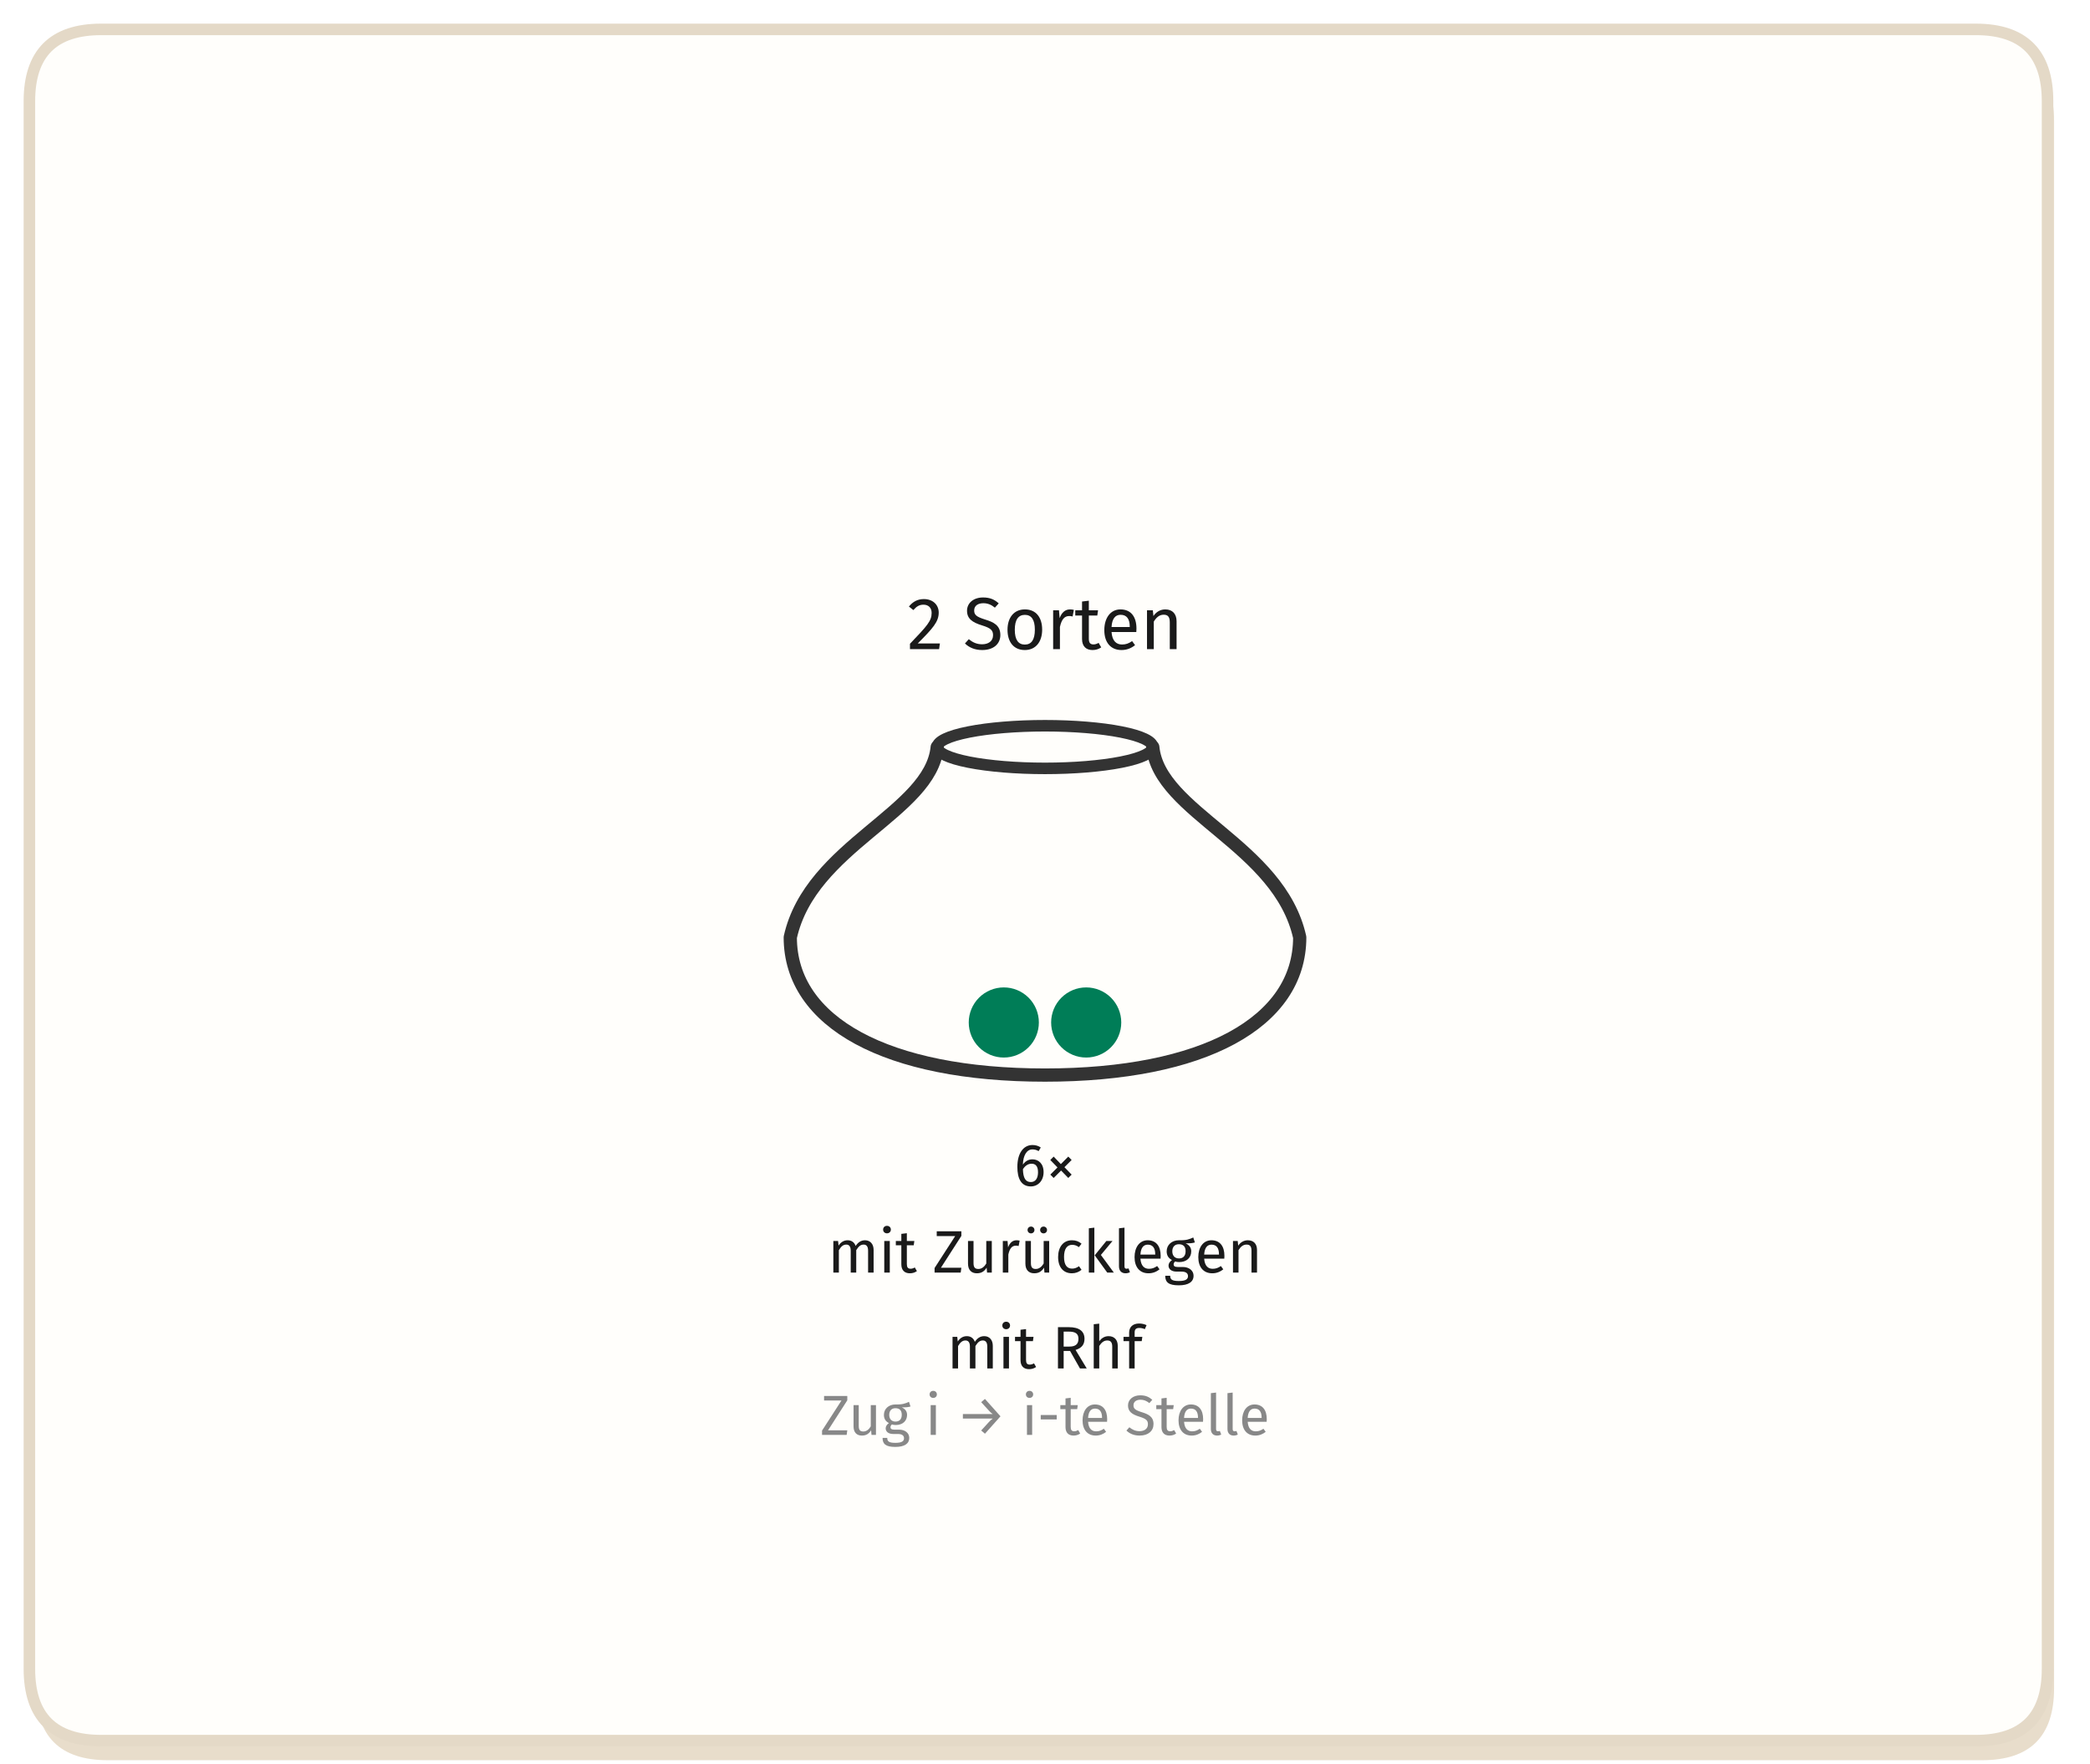
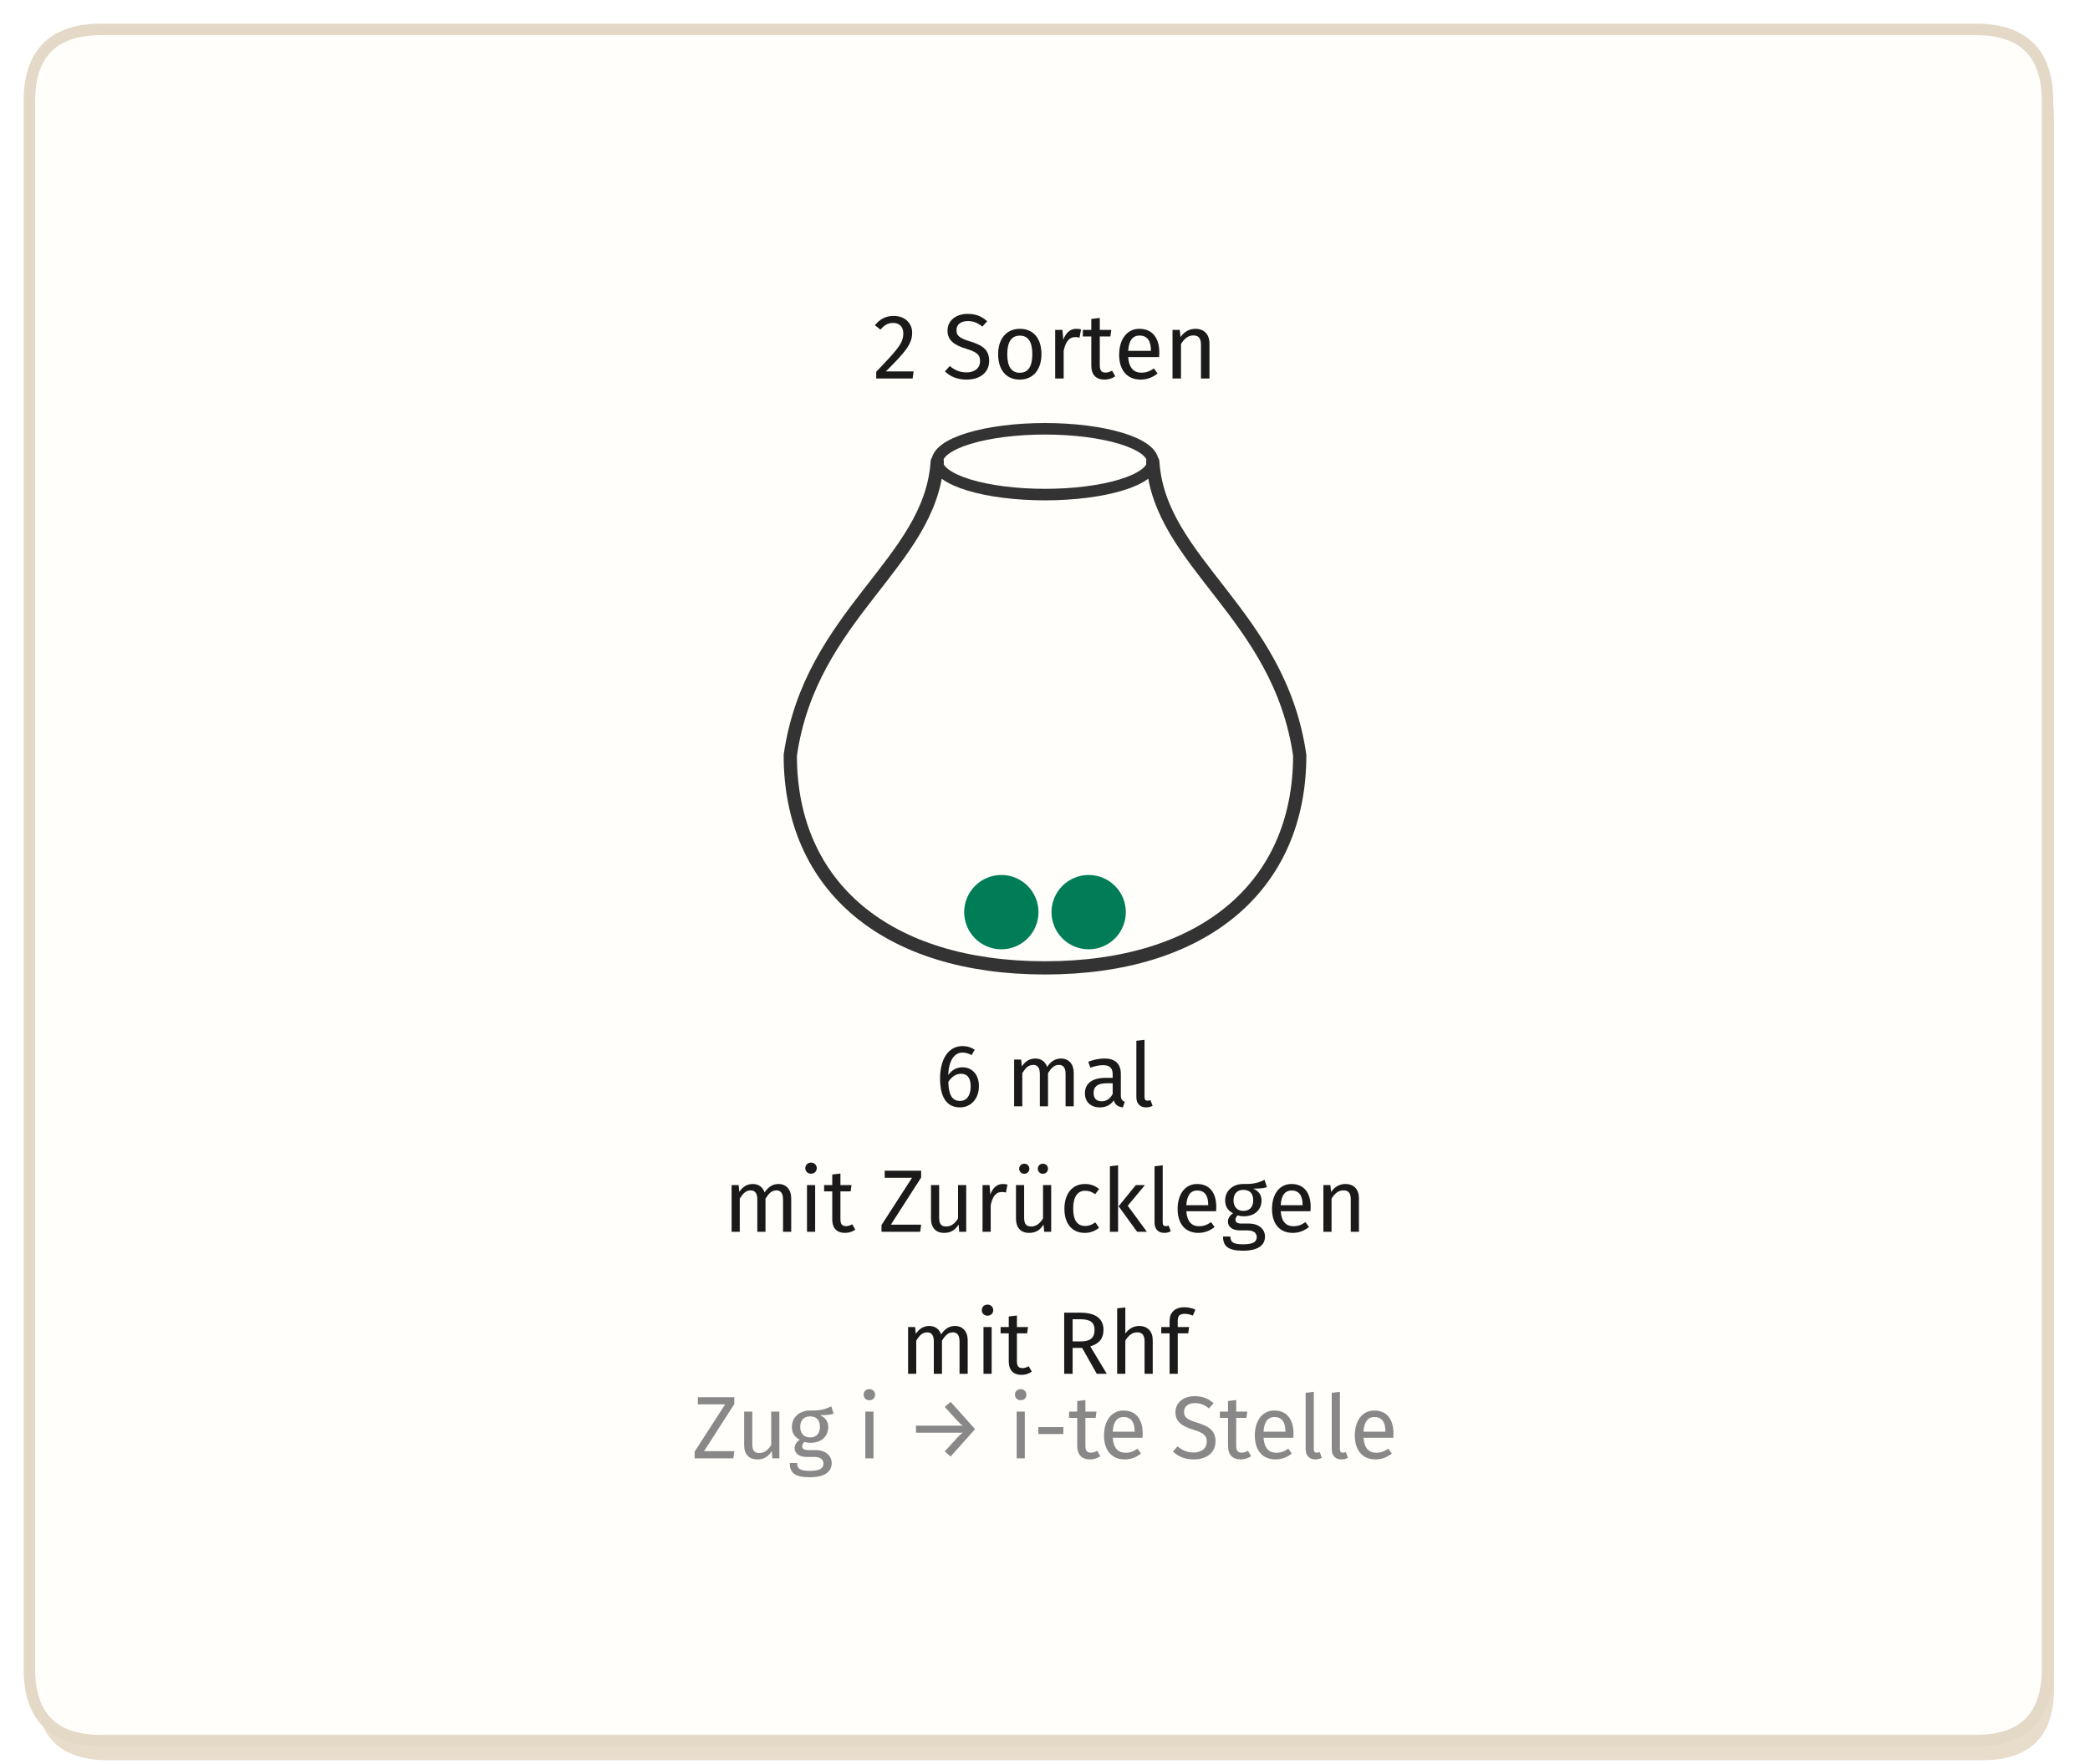
<svg xmlns="http://www.w3.org/2000/svg" xmlns:xlink="http://www.w3.org/1999/xlink" width="181.417pt" height="153.071pt" viewBox="0 0 181.417 153.071" version="1.1">
  <defs>
    <style type="text/css">*{stroke-linejoin: round; stroke-linecap: butt}</style>
  </defs>
  <g id="figure_1">
    <g id="patch_1">
      <path d="M 0 153.071  L 181.417 153.071  L 181.417 0  L 0 0  L 0 153.071  z " style="fill: none" />
    </g>
    <g id="axes_1">
      <g id="patch_2">
        <path d="M 9.354 152.787  L 172.063 152.787  Q 178.299 152.787 178.299 146.551  L 178.299 10.488  Q 178.299 4.252 172.063 4.252  L 9.354 4.252  Q 3.118 4.252 3.118 10.488  L 3.118 146.551  Q 3.118 152.787 9.354 152.787  z " clip-path="url(#p677f99e3bf)" style="fill: #e8ddcb" />
      </g>
      <g id="patch_3">
        <path d="M 8.787 151.087  L 171.496 151.087  Q 177.732 151.087 177.732 144.85  L 177.732 8.787  Q 177.732 2.551 171.496 2.551  L 8.787 2.551  Q 2.551 2.551 2.551 8.787  L 2.551 144.85  Q 2.551 151.087 8.787 151.087  z " clip-path="url(#p677f99e3bf)" style="fill: #fffefb; stroke: #e4d9c7; stroke-linejoin: miter" />
      </g>
      <g id="patch_4">
-         <path d="M 81.354 64.845  C 80.793 70.54 70.367 73.387 68.598 81.359  C 68.598 88.761 77 93.317 90.709 93.317  C 104.417 93.317 112.819 88.761 112.819 81.359  C 111.05 73.387 100.624 70.54 100.063 64.845  " clip-path="url(#p677f99e3bf)" style="fill: none; stroke: #333333; stroke-width: 1.15; stroke-linecap: round" />
+         <path d="M 81.354 40.075  C 80.793 48.863 70.367 53.256 68.598 65.559  C 68.598 76.982 77 84.012 90.709 84.012  C 104.417 84.012 112.819 76.982 112.819 65.559  C 111.05 53.256 100.624 48.863 100.063 40.075  " clip-path="url(#p677f99e3bf)" style="fill: none; stroke: #333333; stroke-width: 1.15; stroke-linecap: round" />
      </g>
      <g id="patch_5">
-         <path d="M 90.709 66.696  C 93.189 66.696 95.569 66.501 97.323 66.154  C 99.077 65.807 100.063 65.336 100.063 64.845  C 100.063 64.355 99.077 63.884 97.323 63.537  C 95.569 63.19 93.189 62.995 90.709 62.995  C 88.228 62.995 85.848 63.19 84.094 63.537  C 82.34 63.884 81.354 64.355 81.354 64.845  C 81.354 65.336 82.34 65.807 84.094 66.154  C 85.848 66.501 88.228 66.696 90.709 66.696  L 90.709 66.696  z " clip-path="url(#p677f99e3bf)" style="fill: none; stroke: #333333; stroke-linejoin: miter" />
+         <path d="M 90.709 42.931  C 93.189 42.931 95.569 42.63 97.323 42.095  C 99.077 41.559 100.063 40.833 100.063 40.075  C 100.063 39.318 99.077 38.592 97.323 38.056  C 95.569 37.52 93.189 37.219 90.709 37.219  C 88.228 37.219 85.848 37.52 84.094 38.056  C 82.34 38.592 81.354 39.318 81.354 40.075  C 81.354 40.833 82.34 41.559 84.094 42.095  C 85.848 42.63 88.228 42.931 90.709 42.931  L 90.709 42.931  z " clip-path="url(#p677f99e3bf)" style="fill: none; stroke: #333333; stroke-linejoin: miter" />
      </g>
      <g id="patch_6">
-         <path d="M 87.133 91.795  C 87.94 91.795 88.714 91.474 89.285 90.903  C 89.855 90.333 90.176 89.558 90.176 88.751  C 90.176 87.944 89.855 87.17 89.285 86.599  C 88.714 86.029 87.94 85.708 87.133 85.708  C 86.325 85.708 85.551 86.029 84.981 86.599  C 84.41 87.17 84.089 87.944 84.089 88.751  C 84.089 89.558 84.41 90.333 84.981 90.903  C 85.551 91.474 86.325 91.795 87.133 91.795  z " clip-path="url(#p677f99e3bf)" style="fill: #007d57" />
+         <path d="M 86.919 82.4  C 87.774 82.4 88.595 82.06 89.199 81.455  C 89.804 80.85 90.144 80.029 90.144 79.174  C 90.144 78.318 89.804 77.498 89.199 76.893  C 88.595 76.288 87.774 75.948 86.919 75.948  C 86.063 75.948 85.243 76.288 84.638 76.893  C 84.033 77.498 83.693 78.318 83.693 79.174  C 83.693 80.029 84.033 80.85 84.638 81.455  C 85.243 82.06 86.063 82.4 86.919 82.4  z " clip-path="url(#p677f99e3bf)" style="fill: #007d57" />
      </g>
      <g id="patch_7">
-         <path d="M 94.285 91.795  C 95.092 91.795 95.866 91.474 96.437 90.903  C 97.008 90.333 97.328 89.558 97.328 88.751  C 97.328 87.944 97.008 87.17 96.437 86.599  C 95.866 86.029 95.092 85.708 94.285 85.708  C 93.478 85.708 92.703 86.029 92.133 86.599  C 91.562 87.17 91.241 87.944 91.241 88.751  C 91.241 89.558 91.562 90.333 92.133 90.903  C 92.703 91.474 93.478 91.795 94.285 91.795  z " clip-path="url(#p677f99e3bf)" style="fill: #007d57" />
+         <path d="M 94.499 82.4  C 95.354 82.4 96.175 82.06 96.78 81.455  C 97.385 80.85 97.724 80.029 97.724 79.174  C 97.724 78.318 97.385 77.498 96.78 76.893  C 96.175 76.288 95.354 75.948 94.499 75.948  C 93.643 75.948 92.823 76.288 92.218 76.893  C 91.613 77.498 91.273 78.318 91.273 79.174  C 91.273 80.029 91.613 80.85 92.218 81.455  C 92.823 82.06 93.643 82.4 94.499 82.4  z " clip-path="url(#p677f99e3bf)" style="fill: #007d57" />
      </g>
      <g id="text_1">
-         <g style="fill: #1a1a1a" transform="translate(78.73716 56.3462) scale(0.064 -0.064)">
+         <g style="fill: #1a1a1a" transform="translate(75.74429 32.85301) scale(0.08 -0.08)">
          <defs>
            <path id="FiraSans-Regular-87d" d="M 1459 4346  C 922 4346 506 4128 160 3699  L 544 3392  C 832 3718 1069 3859 1427 3859  C 1843 3859 2131 3597 2131 3149  C 2131 2451 1760 2042 250 467  L 250 0  L 2778 0  L 2848 493  L 922 493  C 2234 1805 2746 2374 2746 3174  C 2746 3840 2246 4346 1459 4346  z " transform="scale(0.015625)" />
            <path id="FiraSans-Regular-925" transform="scale(0.015625)" />
            <path id="FiraSans-Regular-f3" d="M 1728 4486  C 915 4486 339 4013 339 3334  C 339 2650 787 2323 1645 2061  C 2394 1830 2598 1638 2598 1210  C 2598 678 2170 422 1651 422  C 1171 422 826 595 493 864  L 160 493  C 525 134 1024 -77 1658 -77  C 2650 -77 3232 461 3232 1229  C 3232 2074 2630 2349 1926 2566  C 1133 2810 960 2989 960 3360  C 960 3782 1312 3987 1754 3987  C 2118 3987 2426 3872 2758 3603  L 3091 3974  C 2720 4307 2336 4486 1728 4486  z " transform="scale(0.015625)" />
            <path id="FiraSans-Regular-244" d="M 1875 3450  C 915 3450 365 2726 365 1683  C 365 614 909 -77 1869 -77  C 2822 -77 3373 646 3373 1690  C 3373 2758 2835 3450 1875 3450  z M 1875 2976  C 2432 2976 2739 2566 2739 1690  C 2739 806 2432 397 1869 397  C 1306 397 998 806 998 1683  C 998 2566 1312 2976 1875 2976  z " transform="scale(0.015625)" />
            <path id="FiraSans-Regular-27c" d="M 2054 3450  C 1645 3450 1331 3194 1152 2688  L 1094 3373  L 589 3373  L 589 0  L 1178 0  L 1178 1926  C 1318 2573 1562 2874 1984 2874  C 2106 2874 2176 2861 2278 2835  L 2387 3411  C 2285 3437 2163 3450 2054 3450  z " transform="scale(0.015625)" />
            <path id="FiraSans-Regular-29a" d="M 2086 544  C 1920 454 1786 410 1638 410  C 1344 410 1235 570 1235 909  L 1235 2918  L 1971 2918  L 2035 3373  L 1235 3373  L 1235 4205  L 646 4134  L 646 3373  L 58 3373  L 58 2918  L 646 2918  L 646 883  C 646 256 986 -77 1555 -77  C 1843 -77 2086 0 2310 154  L 2086 544  z " transform="scale(0.015625)" />
            <path id="FiraSans-Regular-1a8" d="M 3155 1786  C 3155 2816 2675 3450 1766 3450  C 896 3450 365 2701 365 1651  C 365 582 915 -77 1856 -77  C 2323 -77 2701 83 3034 346  L 2778 698  C 2483 493 2234 403 1901 403  C 1414 403 1050 704 992 1485  L 3142 1485  C 3149 1562 3155 1670 3155 1786  z M 2573 1920  L 992 1920  C 1037 2669 1331 2982 1779 2982  C 2310 2982 2573 2618 2573 1958  L 2573 1920  z " transform="scale(0.015625)" />
            <path id="FiraSans-Regular-233" d="M 2176 3450  C 1734 3450 1376 3219 1146 2874  L 1094 3373  L 589 3373  L 589 0  L 1178 0  L 1178 2394  C 1402 2752 1658 2989 2035 2989  C 2362 2989 2566 2842 2566 2336  L 2566 0  L 3155 0  L 3155 2419  C 3155 3059 2797 3450 2176 3450  z " transform="scale(0.015625)" />
          </defs>
          <use xlink:href="#FiraSans-Regular-87d" />
          <use xlink:href="#FiraSans-Regular-925" transform="translate(49.5 0)" />
          <use xlink:href="#FiraSans-Regular-f3" transform="translate(76 0)" />
          <use xlink:href="#FiraSans-Regular-244" transform="translate(130.5 0)" />
          <use xlink:href="#FiraSans-Regular-27c" transform="translate(188.9062 0)" />
          <use xlink:href="#FiraSans-Regular-29a" transform="translate(227.2031 0)" />
          <use xlink:href="#FiraSans-Regular-1a8" transform="translate(261.7969 0)" />
          <use xlink:href="#FiraSans-Regular-233" transform="translate(316.2031 0)" />
        </g>
      </g>
      <g id="text_2">
-         <g style="fill: #1a1a1a" transform="translate(88.02294 102.9193) scale(0.052 -0.052)">
+         <g style="fill: #1a1a1a" transform="translate(81.1757 96.03014) scale(0.077 -0.077)">
          <defs>
            <path id="FiraSans-Regular-88d" d="M 1971 2816  C 1568 2816 1222 2650 941 2253  C 973 3232 1344 3878 1965 3878  C 2202 3878 2426 3814 2624 3693  L 2854 4083  C 2605 4250 2317 4346 1971 4346  C 960 4346 352 3411 352 2010  C 352 781 749 -77 1792 -77  C 2547 -77 3155 518 3155 1453  C 3155 2368 2598 2816 1971 2816  z M 1792 390  C 1222 390 973 826 947 1760  C 1165 2112 1485 2349 1869 2349  C 2272 2349 2560 2112 2560 1434  C 2560 806 2298 390 1792 390  z " transform="scale(0.015625)" />
-             <path id="FiraSans-Regular-983" d="M 2381 3110  L 1587 2310  L 819 3110  L 461 2746  L 1229 1952  L 461 1184  L 819 826  L 1613 1619  L 2381 826  L 2739 1184  L 1971 1978  L 2739 2746  L 2381 3110  z " transform="scale(0.015625)" />
+             <path id="FiraSans-Regular-22d" d="M 3974 3450  C 3520 3450 3213 3206 2970 2842  C 2842 3226 2534 3450 2118 3450  C 1677 3450 1370 3219 1146 2880  L 1094 3373  L 589 3373  L 589 0  L 1178 0  L 1178 2394  C 1402 2752 1606 2989 1971 2989  C 2227 2989 2445 2842 2445 2336  L 2445 0  L 3034 0  L 3034 2394  C 3264 2752 3462 2989 3827 2989  C 4083 2989 4301 2842 4301 2336  L 4301 0  L 4890 0  L 4890 2419  C 4890 3053 4525 3450 3974 3450  z " transform="scale(0.015625)" />
+             <path id="FiraSans-Regular-157" d="M 2848 787  L 2848 2330  C 2848 3034 2477 3450 1664 3450  C 1286 3450 915 3373 499 3219  L 646 2790  C 992 2906 1306 2970 1555 2970  C 2022 2970 2259 2790 2259 2304  L 2259 2054  L 1741 2054  C 800 2054 256 1664 256 941  C 256 339 659 -77 1331 -77  C 1741 -77 2099 77 2336 429  C 2438 96 2656 -38 2995 -77  L 3130 333  C 2957 397 2848 493 2848 787  z M 1466 365  C 1082 365 883 576 883 973  C 883 1434 1197 1664 1818 1664  L 2259 1664  L 2259 890  C 2067 538 1811 365 1466 365  z " transform="scale(0.015625)" />
+             <path id="FiraSans-Regular-21b" d="M 1254 -77  C 1427 -77 1594 -32 1722 38  L 1568 448  C 1504 422 1434 410 1350 410  C 1197 410 1139 499 1139 678  L 1139 4800  L 550 4730  L 550 666  C 550 186 826 -77 1254 -77  z " transform="scale(0.015625)" />
          </defs>
          <use xlink:href="#FiraSans-Regular-88d" />
-           <use xlink:href="#FiraSans-Regular-983" transform="translate(53.29688 0)" />
+           <use xlink:href="#FiraSans-Regular-925" transform="translate(53.29688 0)" />
+           <use xlink:href="#FiraSans-Regular-22d" transform="translate(79.79688 0)" />
+           <use xlink:href="#FiraSans-Regular-157" transform="translate(164.7969 0)" />
+           <use xlink:href="#FiraSans-Regular-21b" transform="translate(218.2031 0)" />
        </g>
-         <g style="fill: #1a1a1a" transform="translate(71.85825 110.4593) scale(0.052 -0.052)">
+         <g style="fill: #1a1a1a" transform="translate(62.79556 106.922) scale(0.077 -0.077)">
          <defs>
-             <path id="FiraSans-Regular-22d" d="M 3974 3450  C 3520 3450 3213 3206 2970 2842  C 2842 3226 2534 3450 2118 3450  C 1677 3450 1370 3219 1146 2880  L 1094 3373  L 589 3373  L 589 0  L 1178 0  L 1178 2394  C 1402 2752 1606 2989 1971 2989  C 2227 2989 2445 2842 2445 2336  L 2445 0  L 3034 0  L 3034 2394  C 3264 2752 3462 2989 3827 2989  C 4083 2989 4301 2842 4301 2336  L 4301 0  L 4890 0  L 4890 2419  C 4890 3053 4525 3450 3974 3450  z " transform="scale(0.015625)" />
            <path id="FiraSans-Regular-1f6" d="M 877 4992  C 634 4992 467 4819 467 4589  C 467 4365 634 4192 877 4192  C 1126 4192 1293 4365 1293 4589  C 1293 4819 1126 4992 877 4992  z M 1178 3373  L 589 3373  L 589 0  L 1178 0  L 1178 3373  z " transform="scale(0.015625)" />
            <path id="FiraSans-Regular-144" d="M 3053 4410  L 422 4410  L 422 3898  L 2394 3898  L 192 486  L 192 0  L 2982 0  L 3053 518  L 870 518  L 3053 3917  L 3053 4410  z " transform="scale(0.015625)" />
            <path id="FiraSans-Regular-2af" d="M 3091 3373  L 2502 3373  L 2502 966  C 2298 627 2022 384 1658 384  C 1293 384 1139 557 1139 1018  L 1139 3373  L 550 3373  L 550 954  C 550 294 902 -77 1491 -77  C 1971 -77 2285 115 2541 525  L 2586 0  L 3091 0  L 3091 3373  z " transform="scale(0.015625)" />
            <path id="FiraSans-Regular-2b7" d="M 1152 4915  C 941 4915 781 4755 781 4550  C 781 4346 941 4186 1152 4186  C 1357 4186 1517 4346 1517 4550  C 1517 4755 1357 4915 1152 4915  z M 2490 4915  C 2285 4915 2125 4755 2125 4550  C 2125 4346 2285 4186 2490 4186  C 2701 4186 2861 4346 2861 4550  C 2861 4755 2701 4915 2490 4915  z M 3091 3373  L 2502 3373  L 2502 966  C 2298 627 2022 384 1658 384  C 1293 384 1139 557 1139 1018  L 1139 3373  L 550 3373  L 550 954  C 550 294 902 -77 1491 -77  C 1971 -77 2285 115 2541 525  L 2586 0  L 3091 0  L 3091 3373  z " transform="scale(0.015625)" />
            <path id="FiraSans-Regular-189" d="M 1837 3450  C 922 3450 365 2733 365 1658  C 365 570 928 -77 1837 -77  C 2227 -77 2566 51 2867 294  L 2598 678  C 2342 512 2144 422 1862 422  C 1331 422 998 787 998 1670  C 998 2547 1331 2963 1862 2963  C 2144 2963 2355 2880 2586 2714  L 2867 3085  C 2554 3347 2234 3450 1837 3450  z " transform="scale(0.015625)" />
            <path id="FiraSans-Regular-215" d="M 1178 4800  L 589 4730  L 589 0  L 1178 0  L 1178 4800  z M 3117 3373  L 2458 3373  L 1216 1843  L 2554 0  L 3258 0  L 1875 1882  L 3117 3373  z " transform="scale(0.015625)" />
-             <path id="FiraSans-Regular-21b" d="M 1254 -77  C 1427 -77 1594 -32 1722 38  L 1568 448  C 1504 422 1434 410 1350 410  C 1197 410 1139 499 1139 678  L 1139 4800  L 550 4730  L 550 666  C 550 186 826 -77 1254 -77  z " transform="scale(0.015625)" />
            <path id="FiraSans-Regular-1d6" d="M 3155 3750  C 2758 3571 2451 3430 1613 3450  C 870 3450 314 2963 314 2272  C 314 1837 493 1542 883 1338  C 640 1178 512 960 512 742  C 512 403 781 102 1382 102  L 1914 102  C 2336 102 2592 -58 2592 -378  C 2592 -717 2336 -902 1606 -902  C 864 -902 691 -723 691 -339  L 160 -339  C 160 -1024 506 -1363 1606 -1363  C 2650 -1363 3187 -992 3187 -339  C 3187 198 2726 595 2035 595  L 1498 595  C 1152 595 1056 717 1056 870  C 1056 992 1126 1114 1222 1184  C 1363 1139 1498 1120 1651 1120  C 2458 1120 2938 1600 2938 2266  C 2938 2656 2739 2938 2342 3117  C 2726 3117 3046 3130 3328 3219  L 3155 3750  z M 1613 3027  C 2093 3027 2336 2771 2336 2278  C 2336 1792 2086 1510 1626 1510  C 1165 1510 915 1824 915 2272  C 915 2714 1158 3027 1613 3027  z " transform="scale(0.015625)" />
          </defs>
          <use xlink:href="#FiraSans-Regular-22d" />
          <use xlink:href="#FiraSans-Regular-1f6" transform="translate(85 0)" />
          <use xlink:href="#FiraSans-Regular-29a" transform="translate(112.5938 0)" />
          <use xlink:href="#FiraSans-Regular-925" transform="translate(148.6875 0)" />
          <use xlink:href="#FiraSans-Regular-144" transform="translate(175.1875 0)" />
          <use xlink:href="#FiraSans-Regular-2af" transform="translate(225.3906 0)" />
          <use xlink:href="#FiraSans-Regular-27c" transform="translate(282.8906 0)" />
          <use xlink:href="#FiraSans-Regular-2b7" transform="translate(321.1875 0)" />
          <use xlink:href="#FiraSans-Regular-189" transform="translate(378.6875 0)" />
          <use xlink:href="#FiraSans-Regular-215" transform="translate(426.4844 0)" />
          <use xlink:href="#FiraSans-Regular-21b" transform="translate(477.3906 0)" />
          <use xlink:href="#FiraSans-Regular-1a8" transform="translate(506.2969 0)" />
          <use xlink:href="#FiraSans-Regular-1d6" transform="translate(560.7031 0)" />
          <use xlink:href="#FiraSans-Regular-1a8" transform="translate(612.7031 0)" />
          <use xlink:href="#FiraSans-Regular-233" transform="translate(667.1094 0)" />
        </g>
-         <g style="fill: #1a1a1a" transform="translate(82.20422 118.7818) scale(0.052 -0.052)">
+         <g style="fill: #1a1a1a" transform="translate(78.11555 119.2456) scale(0.077 -0.077)">
          <defs>
            <path id="FiraSans-Regular-e9" d="M 2989 0  L 3712 0  L 2522 1978  C 3155 2170 3475 2541 3475 3162  C 3475 3987 2899 4410 1798 4410  L 640 4410  L 640 0  L 1248 0  L 1248 1869  L 1933 1869  L 2989 0  z M 1248 2336  L 1248 3936  L 1792 3936  C 2515 3936 2829 3712 2829 3162  C 2829 2566 2477 2336 1862 2336  L 1248 2336  z " transform="scale(0.015625)" />
            <path id="FiraSans-Regular-1eb" d="M 2176 3450  C 1754 3450 1421 3238 1178 2906  L 1178 4787  L 589 4723  L 589 0  L 1178 0  L 1178 2400  C 1402 2752 1664 2989 2029 2989  C 2349 2989 2566 2842 2566 2336  L 2566 0  L 3155 0  L 3155 2419  C 3155 3053 2790 3450 2176 3450  z " transform="scale(0.015625)" />
            <path id="FiraSans-Regular-1d1" d="M 1754 4326  C 1926 4326 2125 4294 2342 4198  L 2528 4627  C 2259 4742 2042 4800 1722 4800  C 1037 4800 666 4397 666 3834  L 666 3373  L 64 3373  L 64 2918  L 666 2918  L 666 0  L 1254 0  L 1254 2918  L 2010 2918  L 2074 3373  L 1254 3373  L 1254 3840  C 1254 4166 1382 4326 1754 4326  z " transform="scale(0.015625)" />
          </defs>
          <use xlink:href="#FiraSans-Regular-22d" />
          <use xlink:href="#FiraSans-Regular-1f6" transform="translate(85 0)" />
          <use xlink:href="#FiraSans-Regular-29a" transform="translate(112.5938 0)" />
          <use xlink:href="#FiraSans-Regular-925" transform="translate(148.6875 0)" />
          <use xlink:href="#FiraSans-Regular-e9" transform="translate(175.1875 0)" />
          <use xlink:href="#FiraSans-Regular-1eb" transform="translate(235.6875 0)" />
          <use xlink:href="#FiraSans-Regular-1d1" transform="translate(293.5938 0)" />
        </g>
      </g>
      <g id="text_3">
-         <g style="fill: #888888" transform="translate(71.20896 124.5492) scale(0.049 -0.049)">
+         <g style="fill: #888888" transform="translate(60.06627 126.5854) scale(0.077 -0.077)">
          <defs>
            <path id="FiraSans-Regular-9de" d="M 3283 4077  L 2854 3712  L 3718 2765  C 3904 2560 3974 2483 4166 2362  L 781 2362  L 781 1850  L 4166 1850  C 4000 1741 3859 1600 3718 1446  L 2854 499  L 3283 134  L 5043 2106  L 3283 4077  z " transform="scale(0.015625)" />
            <path id="FiraSans-Regular-8fd" d="M 384 1754  L 2195 1754  L 2195 2253  L 384 2253  L 384 1754  z " transform="scale(0.015625)" />
          </defs>
          <use xlink:href="#FiraSans-Regular-144" />
          <use xlink:href="#FiraSans-Regular-2af" transform="translate(50.20312 0)" />
          <use xlink:href="#FiraSans-Regular-1d6" transform="translate(107.7031 0)" />
          <use xlink:href="#FiraSans-Regular-925" transform="translate(159.7031 0)" />
          <use xlink:href="#FiraSans-Regular-1f6" transform="translate(186.2031 0)" />
          <use xlink:href="#FiraSans-Regular-925" transform="translate(213.7969 0)" />
          <use xlink:href="#FiraSans-Regular-9de" transform="translate(240.2969 0)" />
          <use xlink:href="#FiraSans-Regular-925" transform="translate(330.2969 0)" />
          <use xlink:href="#FiraSans-Regular-1f6" transform="translate(356.7969 0)" />
          <use xlink:href="#FiraSans-Regular-8fd" transform="translate(384.3906 0)" />
          <use xlink:href="#FiraSans-Regular-29a" transform="translate(424.1875 0)" />
          <use xlink:href="#FiraSans-Regular-1a8" transform="translate(458.7812 0)" />
          <use xlink:href="#FiraSans-Regular-925" transform="translate(513.1875 0)" />
          <use xlink:href="#FiraSans-Regular-f3" transform="translate(539.6875 0)" />
          <use xlink:href="#FiraSans-Regular-29a" transform="translate(594.1875 0)" />
          <use xlink:href="#FiraSans-Regular-1a8" transform="translate(628.7812 0)" />
          <use xlink:href="#FiraSans-Regular-21b" transform="translate(683.1875 0)" />
          <use xlink:href="#FiraSans-Regular-21b" transform="translate(712.5938 0)" />
          <use xlink:href="#FiraSans-Regular-1a8" transform="translate(741.5 0)" />
        </g>
      </g>
    </g>
  </g>
  <defs>
    <clipPath id="p677f99e3bf">
      <rect x="0" y="0" width="181.417" height="153.071" />
    </clipPath>
  </defs>
</svg>
